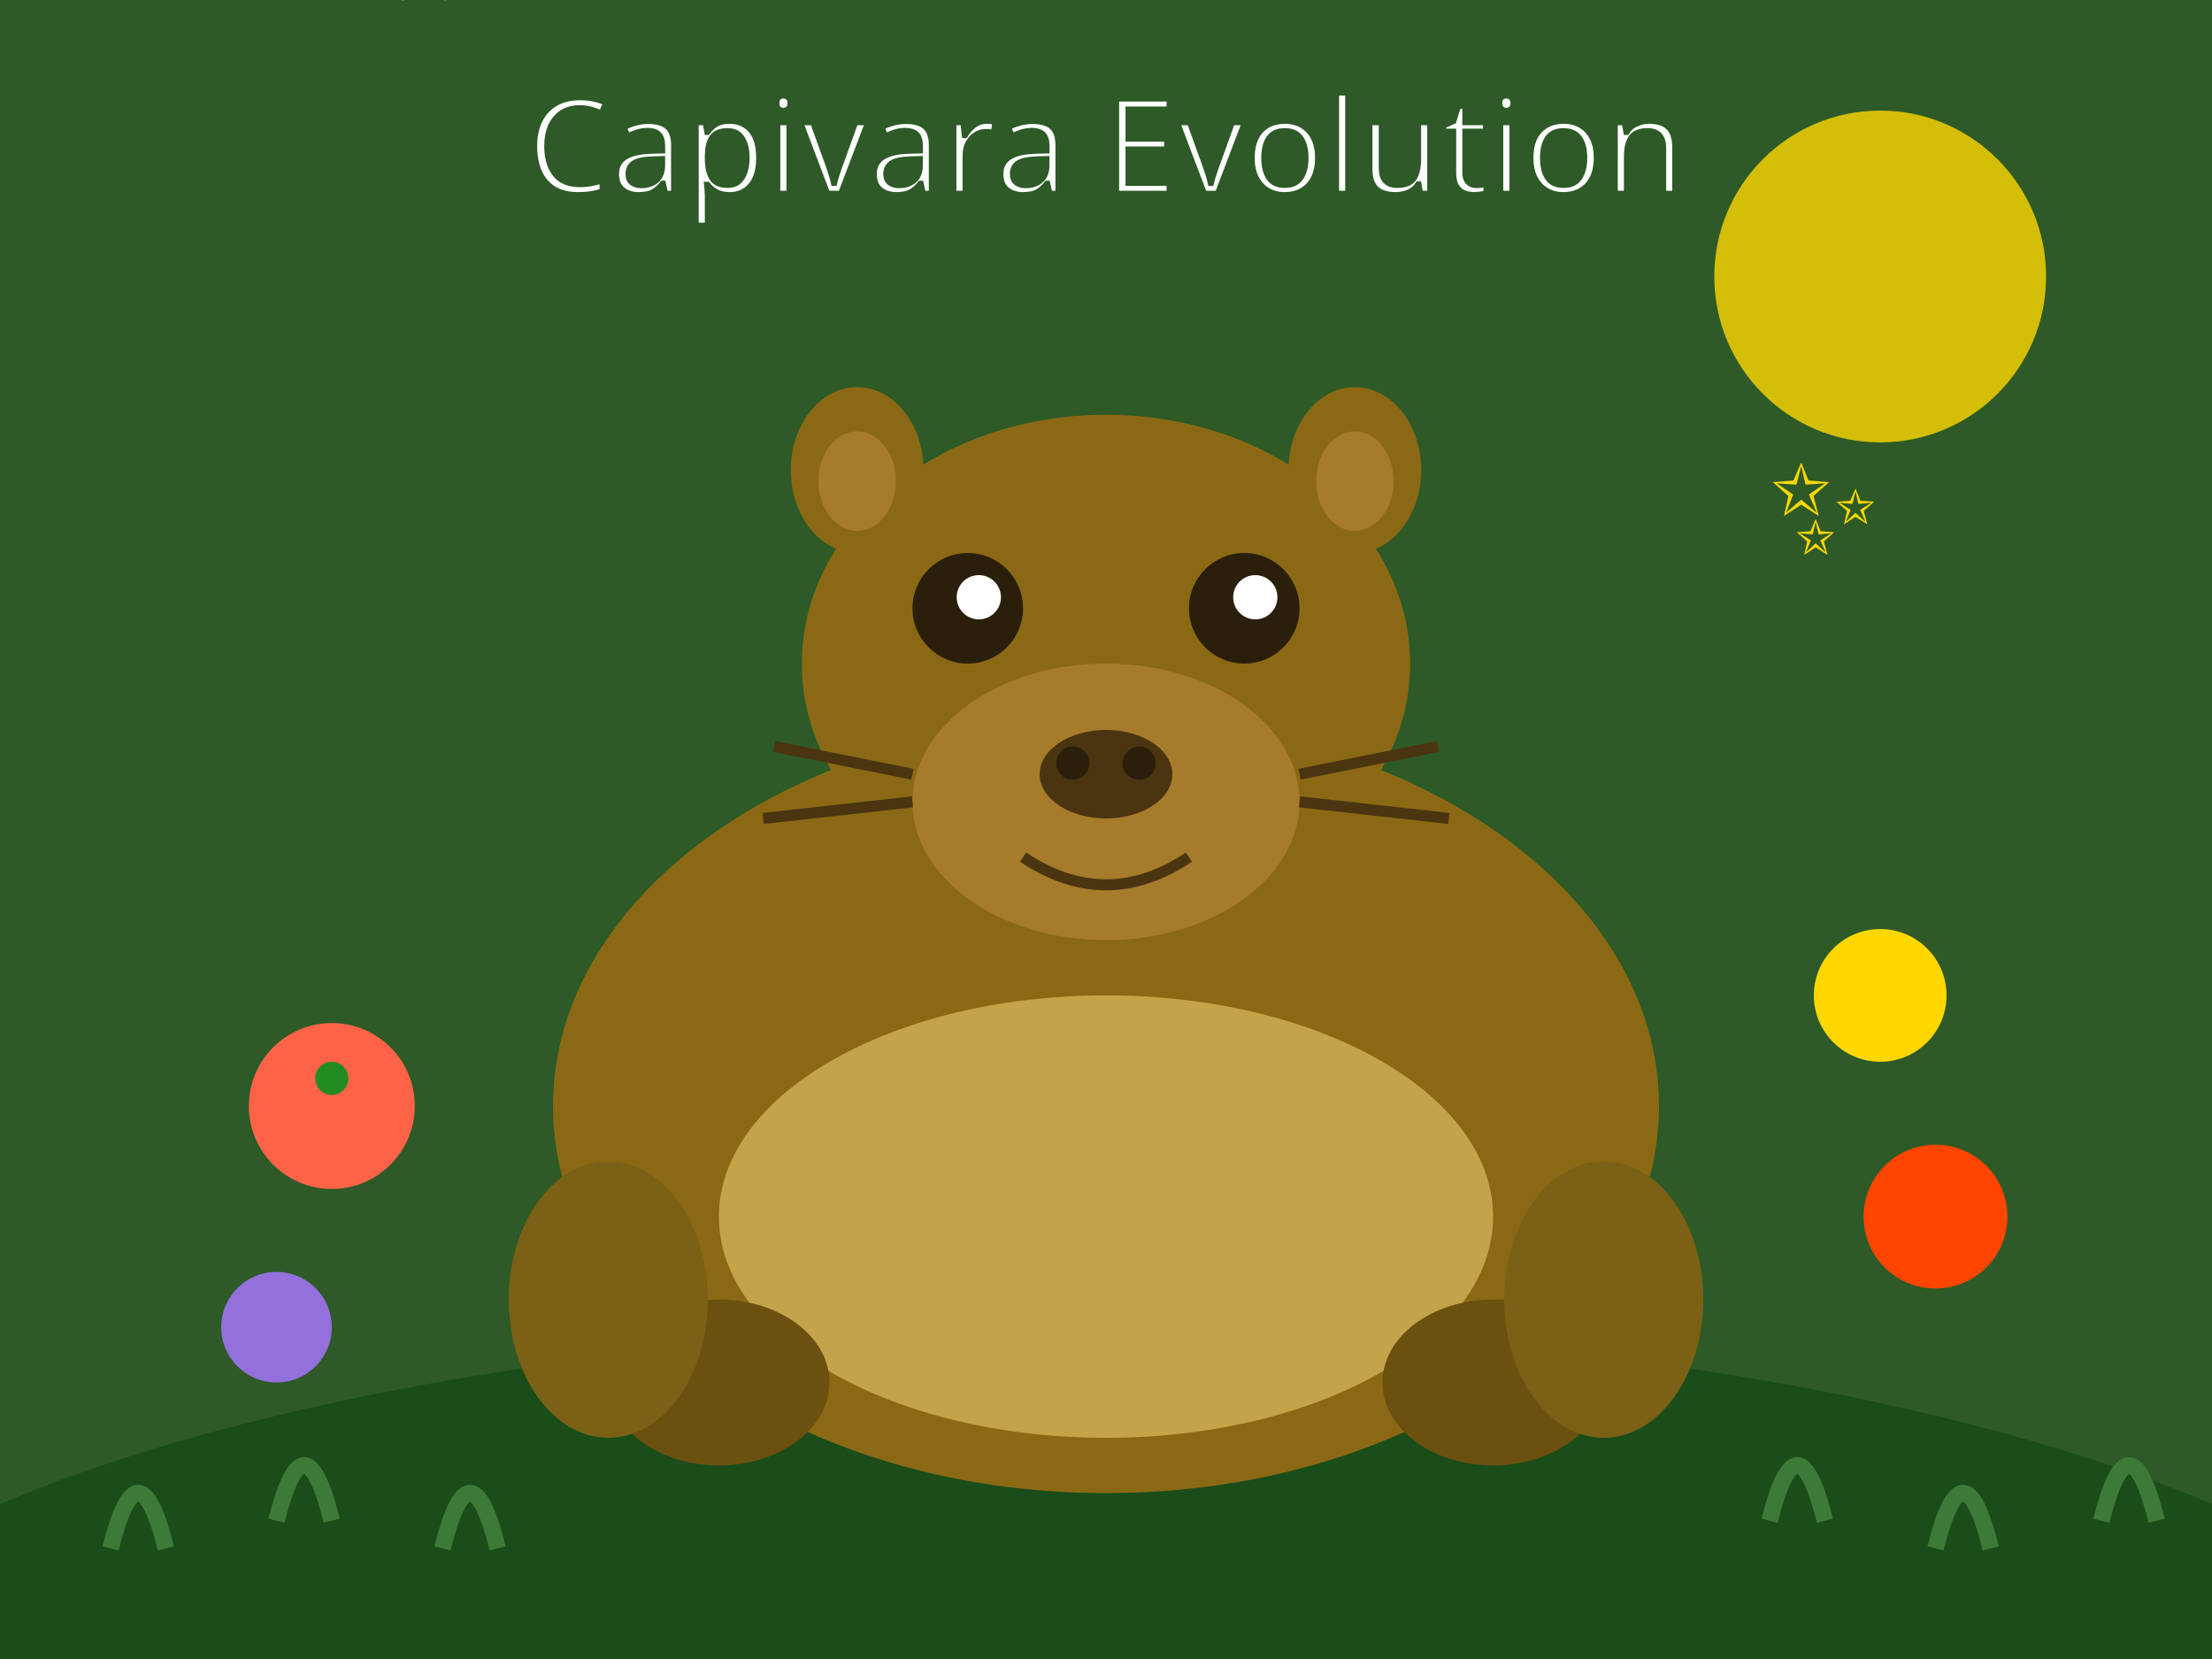
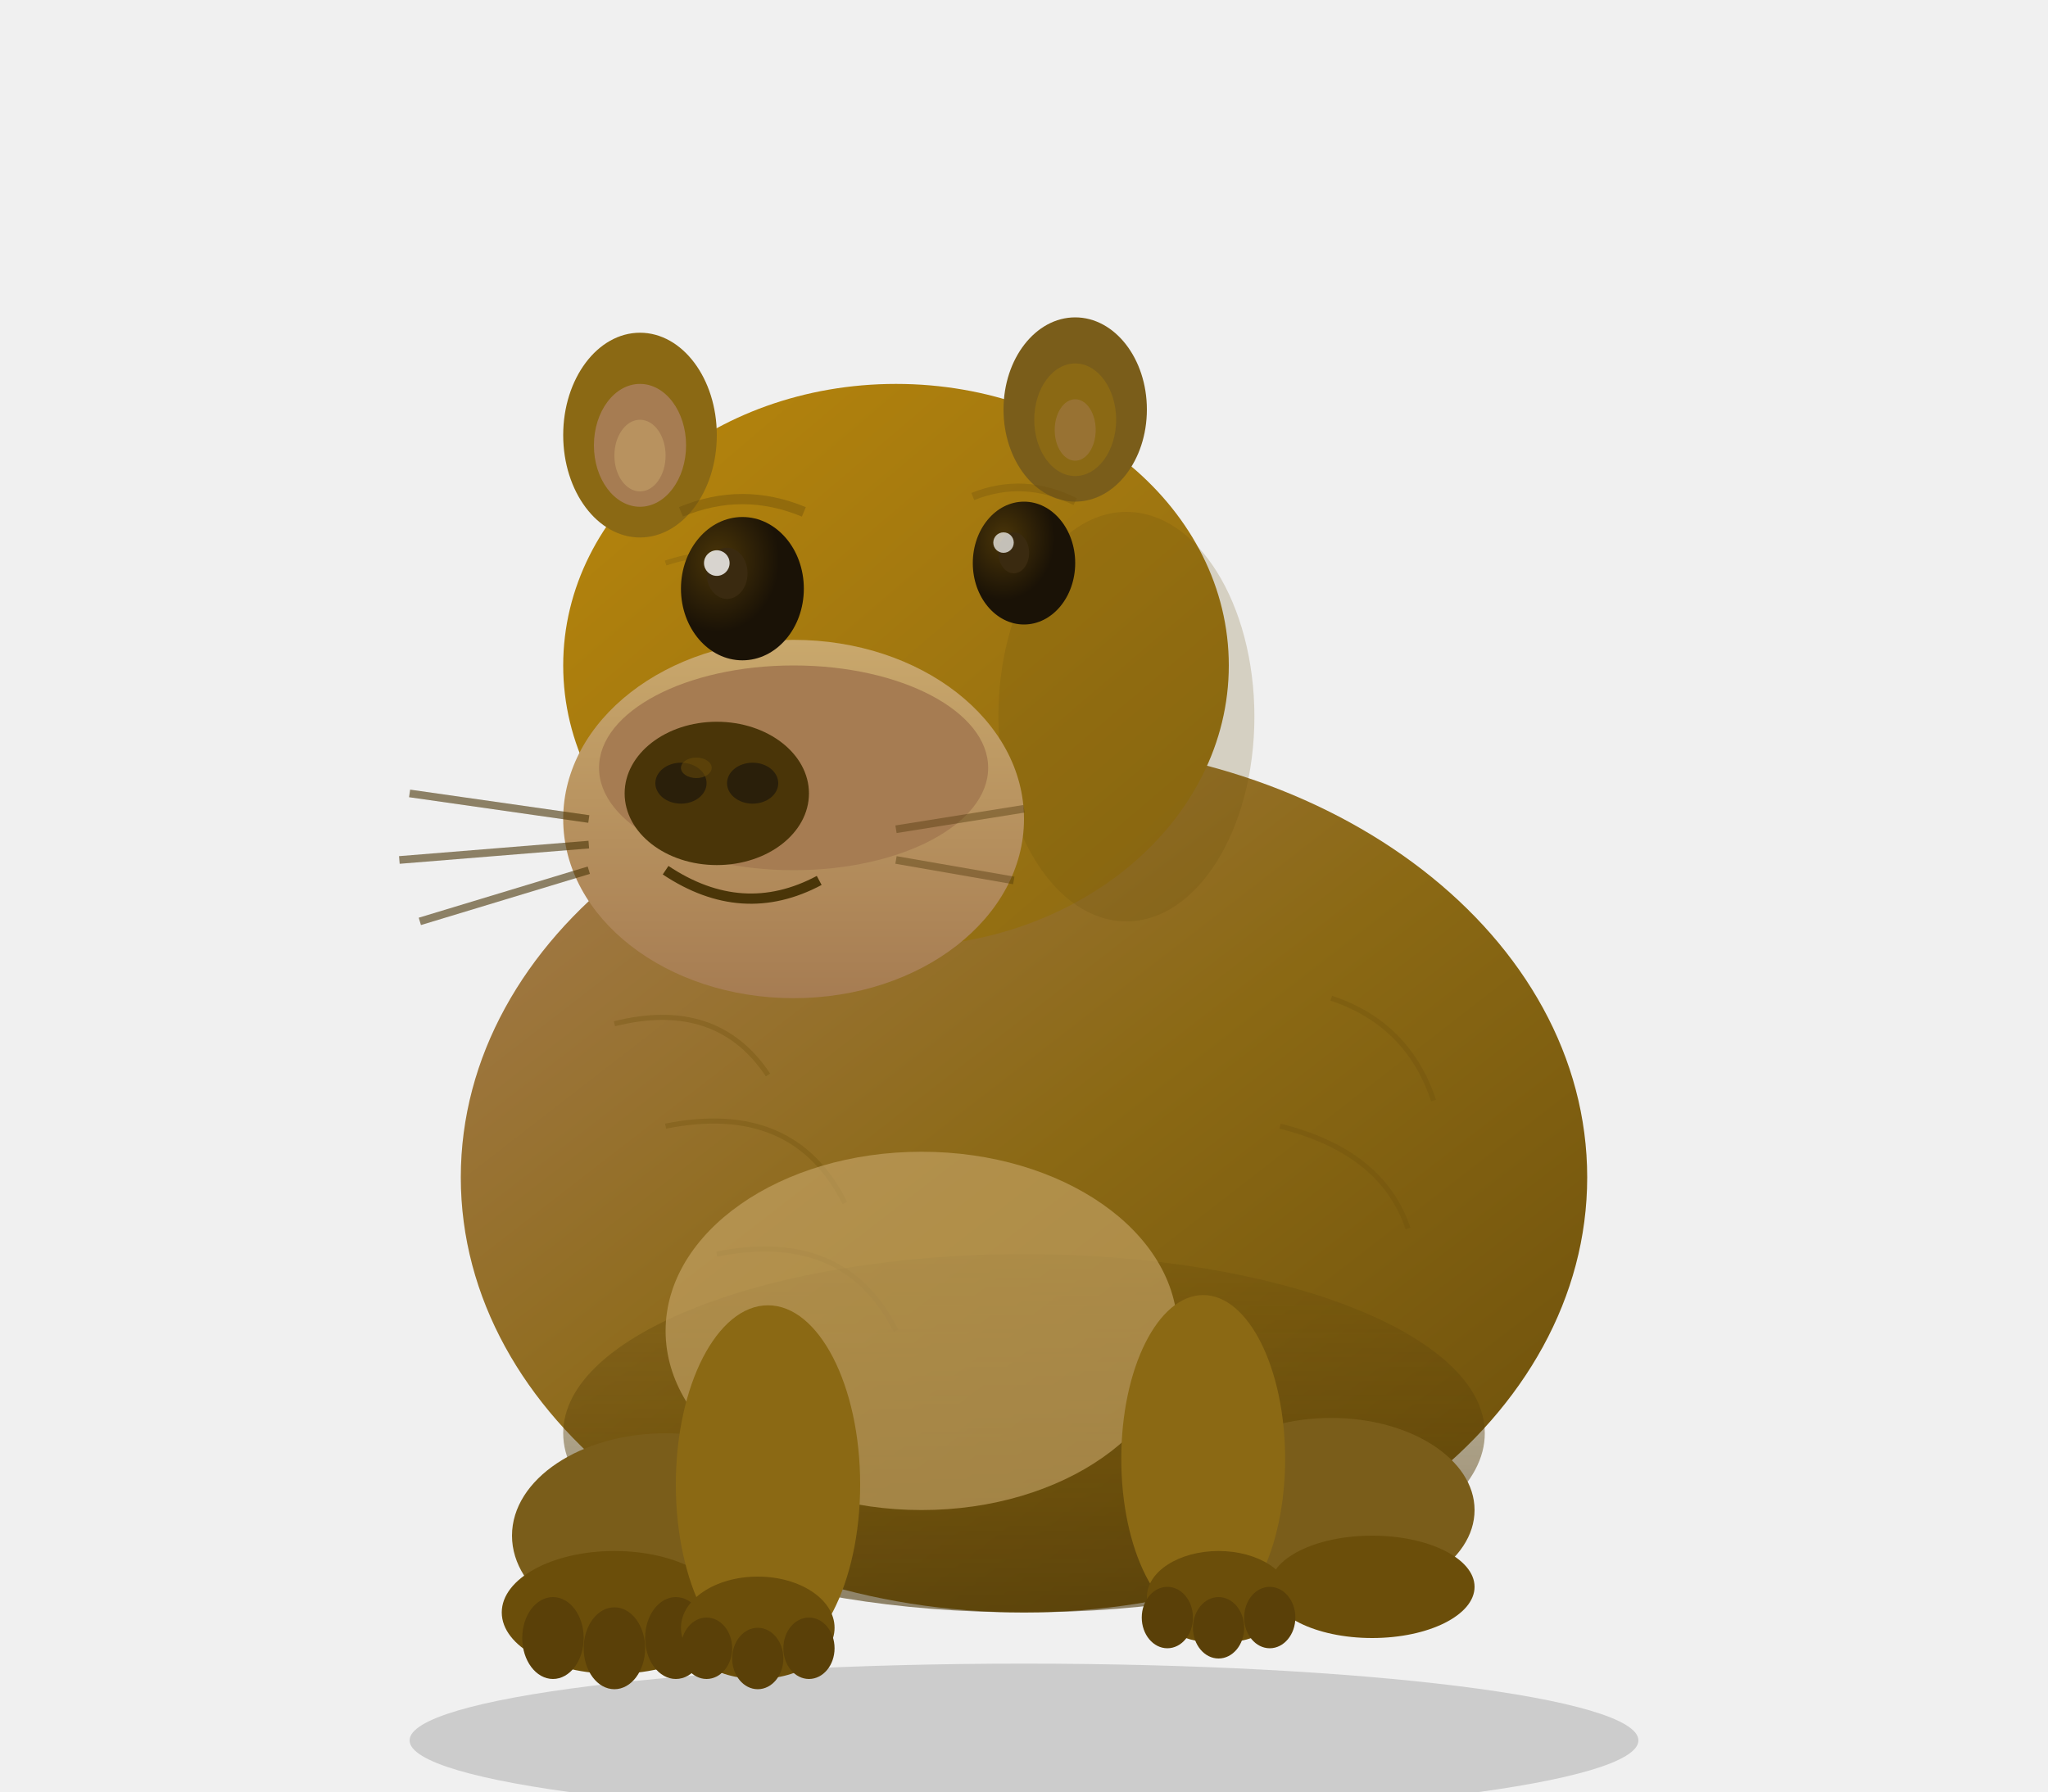
- <svg xmlns="http://www.w3.org/2000/svg" viewBox="0 0 400 300">
-   <rect width="400" height="300" fill="#2d5a27" />
-   <ellipse cx="200" cy="320" rx="250" ry="80" fill="#1a4d1a" />
-   <circle cx="340" cy="50" r="30" fill="#FFD700" opacity="0.8" />
-   <path d="M20,280 Q25,260 30,280 M50,275 Q55,255 60,275 M80,280 Q85,260 90,280" stroke="#3d7a37" stroke-width="3" fill="none" />
-   <path d="M320,275 Q325,255 330,275 M350,280 Q355,260 360,280 M380,275 Q385,255 390,275" stroke="#3d7a37" stroke-width="3" fill="none" />
-   <ellipse cx="200" cy="200" rx="100" ry="70" fill="#8B6914" />
-   <ellipse cx="200" cy="220" rx="70" ry="40" fill="#C4A44A" />
-   <ellipse cx="200" cy="120" rx="55" ry="45" fill="#8B6914" />
-   <ellipse cx="200" cy="145" rx="35" ry="25" fill="#A67B2A" />
-   <ellipse cx="200" cy="140" rx="12" ry="8" fill="#4a3510" />
-   <circle cx="194" cy="138" r="3" fill="#2a1f0a" />
-   <circle cx="206" cy="138" r="3" fill="#2a1f0a" />
-   <circle cx="175" cy="110" r="10" fill="#2a1f0a" />
-   <circle cx="225" cy="110" r="10" fill="#2a1f0a" />
-   <circle cx="177" cy="108" r="4" fill="white" />
-   <circle cx="227" cy="108" r="4" fill="white" />
-   <ellipse cx="155" cy="85" rx="12" ry="15" fill="#8B6914" />
-   <ellipse cx="245" cy="85" rx="12" ry="15" fill="#8B6914" />
-   <ellipse cx="155" cy="87" rx="7" ry="9" fill="#A67B2A" />
-   <ellipse cx="245" cy="87" rx="7" ry="9" fill="#A67B2A" />
-   <ellipse cx="130" cy="250" rx="20" ry="15" fill="#6B5010" />
-   <ellipse cx="270" cy="250" rx="20" ry="15" fill="#6B5010" />
-   <ellipse cx="110" cy="235" rx="18" ry="25" fill="#7B6015" />
-   <ellipse cx="290" cy="235" rx="18" ry="25" fill="#7B6015" />
-   <line x1="165" y1="140" x2="140" y2="135" stroke="#4a3510" stroke-width="2" />
-   <line x1="165" y1="145" x2="138" y2="148" stroke="#4a3510" stroke-width="2" />
-   <line x1="235" y1="140" x2="260" y2="135" stroke="#4a3510" stroke-width="2" />
-   <line x1="235" y1="145" x2="262" y2="148" stroke="#4a3510" stroke-width="2" />
-   <path d="M185,155 Q200,165 215,155" stroke="#4a3510" stroke-width="2" fill="none" />
-   <circle cx="60" cy="200" r="15" fill="#FF6347" />
-   <circle cx="60" cy="195" r="3" fill="#228B22" />
-   <circle cx="340" cy="180" r="12" fill="#FFD700" />
-   <circle cx="50" cy="240" r="10" fill="#9370DB" />
-   <circle cx="350" cy="220" r="13" fill="#FF4500" />
-   <text x="320" y="100" font-size="24" fill="#FFD700">✨</text>
-   <text x="70" cy="80" font-size="20" fill="#FFD700">⭐</text>
-   <text x="200" y="35" text-anchor="middle" font-family="Arial Black, sans-serif" font-size="24" fill="white" stroke="#2d5a27" stroke-width="1">Capivara Evolution</text>
+ <svg xmlns="http://www.w3.org/2000/svg" viewBox="0 0 400 350">
+   <defs>
+     <linearGradient id="pelagemCorpo" x1="0%" y1="0%" x2="100%" y2="100%">
+       <stop offset="0%" style="stop-color:#A67C52" />
+       <stop offset="50%" style="stop-color:#8B6914" />
+       <stop offset="100%" style="stop-color:#6B4E0A" />
+     </linearGradient>
+     <linearGradient id="pelagemCabeca" x1="0%" y1="0%" x2="100%" y2="100%">
+       <stop offset="0%" style="stop-color:#B8860B" />
+       <stop offset="100%" style="stop-color:#8B6914" />
+     </linearGradient>
+     <linearGradient id="pelagemFocinho" x1="0%" y1="0%" x2="0%" y2="100%">
+       <stop offset="0%" style="stop-color:#C9A86C" />
+       <stop offset="100%" style="stop-color:#A67C52" />
+     </linearGradient>
+     <linearGradient id="sombraCorpo" x1="0%" y1="0%" x2="0%" y2="100%">
+       <stop offset="0%" style="stop-color:#6B4E0A;stop-opacity:0.3" />
+       <stop offset="100%" style="stop-color:#4A3508;stop-opacity:0.6" />
+     </linearGradient>
+     <radialGradient id="olhoBrilho" cx="30%" cy="30%" r="50%">
+       <stop offset="0%" style="stop-color:#4A3508" />
+       <stop offset="100%" style="stop-color:#1a1206" />
+     </radialGradient>
+   </defs>
+   <g id="sombras">
+     <ellipse cx="200" cy="340" rx="120" ry="15" fill="#000" opacity="0.15" />
+   </g>
+   <g id="corpo">
+     <ellipse cx="200" cy="230" rx="110" ry="85" fill="url(#pelagemCorpo)" />
+     <path d="M120,200 Q140,195 150,210" stroke="#6B4E0A" stroke-width="1" fill="none" opacity="0.3" />
+     <path d="M130,220 Q155,215 165,235" stroke="#6B4E0A" stroke-width="1" fill="none" opacity="0.3" />
+     <path d="M140,245 Q165,240 175,260" stroke="#6B4E0A" stroke-width="1" fill="none" opacity="0.3" />
+     <path d="M260,195 Q275,200 280,215" stroke="#6B4E0A" stroke-width="1" fill="none" opacity="0.3" />
+     <path d="M250,220 Q270,225 275,240" stroke="#6B4E0A" stroke-width="1" fill="none" opacity="0.3" />
+     <ellipse cx="200" cy="280" rx="90" ry="35" fill="url(#sombraCorpo)" />
+     <ellipse cx="180" cy="260" rx="50" ry="35" fill="#C9A86C" opacity="0.6" />
+   </g>
+   <g id="patas-traseiras">
+     <ellipse cx="130" cy="300" rx="30" ry="20" fill="#7A5D1A" />
+     <ellipse cx="120" cy="315" rx="22" ry="12" fill="#6B4E0A" />
+     <ellipse cx="108" cy="320" rx="6" ry="8" fill="#5A4008" />
+     <ellipse cx="120" cy="322" rx="6" ry="8" fill="#5A4008" />
+     <ellipse cx="132" cy="320" rx="6" ry="8" fill="#5A4008" />
+     <ellipse cx="260" cy="295" rx="28" ry="18" fill="#7A5D1A" />
+     <ellipse cx="268" cy="310" rx="20" ry="10" fill="#6B4E0A" />
+   </g>
+   <g id="patas-dianteiras">
+     <ellipse cx="150" cy="290" rx="18" ry="35" fill="#8B6914" />
+     <ellipse cx="148" cy="318" rx="15" ry="10" fill="#6B4E0A" />
+     <ellipse cx="138" cy="322" rx="5" ry="6" fill="#5A4008" />
+     <ellipse cx="148" cy="324" rx="5" ry="6" fill="#5A4008" />
+     <ellipse cx="158" cy="322" rx="5" ry="6" fill="#5A4008" />
+     <ellipse cx="235" cy="285" rx="16" ry="32" fill="#8B6914" />
+     <ellipse cx="238" cy="312" rx="14" ry="9" fill="#6B4E0A" />
+     <ellipse cx="228" cy="316" rx="5" ry="6" fill="#5A4008" />
+     <ellipse cx="238" cy="318" rx="5" ry="6" fill="#5A4008" />
+     <ellipse cx="248" cy="316" rx="5" ry="6" fill="#5A4008" />
+   </g>
+   <g id="cabeca">
+     <ellipse cx="175" cy="130" rx="65" ry="55" fill="url(#pelagemCabeca)" />
+     <path d="M130,110 Q145,105 155,115" stroke="#6B4E0A" stroke-width="1" fill="none" opacity="0.25" />
+     <path d="M135,130 Q150,125 160,135" stroke="#6B4E0A" stroke-width="1" fill="none" opacity="0.25" />
+     <ellipse cx="220" cy="140" rx="25" ry="40" fill="#6B4E0A" opacity="0.2" />
+   </g>
+   <g id="orelhas">
+     <ellipse cx="125" cy="85" rx="15" ry="20" fill="#8B6914" />
+     <ellipse cx="125" cy="87" rx="9" ry="12" fill="#A67C52" />
+     <ellipse cx="125" cy="89" rx="5" ry="7" fill="#C9A86C" opacity="0.5" />
+     <ellipse cx="210" cy="80" rx="14" ry="18" fill="#7A5D1A" />
+     <ellipse cx="210" cy="82" rx="8" ry="11" fill="#8B6914" />
+     <ellipse cx="210" cy="84" rx="4" ry="6" fill="#A67C52" opacity="0.5" />
+   </g>
+   <g id="focinho">
+     <ellipse cx="155" cy="160" rx="45" ry="35" fill="url(#pelagemFocinho)" />
+     <ellipse cx="155" cy="150" rx="38" ry="20" fill="#A67C52" />
+     <ellipse cx="140" cy="155" rx="18" ry="14" fill="#4A3508" />
+     <ellipse cx="133" cy="153" rx="5" ry="4" fill="#2a1f0a" />
+     <ellipse cx="147" cy="153" rx="5" ry="4" fill="#2a1f0a" />
+     <ellipse cx="136" cy="150" rx="3" ry="2" fill="#6B4E0A" opacity="0.5" />
+     <path d="M130,170 Q145,180 160,172" stroke="#4A3508" stroke-width="2" fill="none" />
+     <line x1="115" y1="160" x2="80" y2="155" stroke="#4A3508" stroke-width="1.5" opacity="0.6" />
+     <line x1="115" y1="165" x2="78" y2="168" stroke="#4A3508" stroke-width="1.5" opacity="0.6" />
+     <line x1="115" y1="170" x2="82" y2="180" stroke="#4A3508" stroke-width="1.5" opacity="0.6" />
+     <line x1="175" y1="162" x2="200" y2="158" stroke="#4A3508" stroke-width="1.5" opacity="0.4" />
+     <line x1="175" y1="168" x2="198" y2="172" stroke="#4A3508" stroke-width="1.5" opacity="0.4" />
+   </g>
+   <g id="olhos">
+     <ellipse cx="145" cy="115" rx="12" ry="14" fill="url(#olhoBrilho)" />
+     <ellipse cx="142" cy="112" rx="4" ry="5" fill="#3a2a10" />
+     <circle cx="140" cy="110" r="2.5" fill="white" opacity="0.8" />
+     <ellipse cx="200" cy="110" rx="10" ry="12" fill="url(#olhoBrilho)" />
+     <ellipse cx="198" cy="108" rx="3" ry="4" fill="#3a2a10" />
+     <circle cx="196" cy="106" r="2" fill="white" opacity="0.7" />
+     <path d="M133,100 Q145,95 157,100" stroke="#6B4E0A" stroke-width="2" fill="none" opacity="0.4" />
+     <path d="M190,97 Q200,93 210,98" stroke="#6B4E0A" stroke-width="1.5" fill="none" opacity="0.3" />
+   </g>
</svg>
